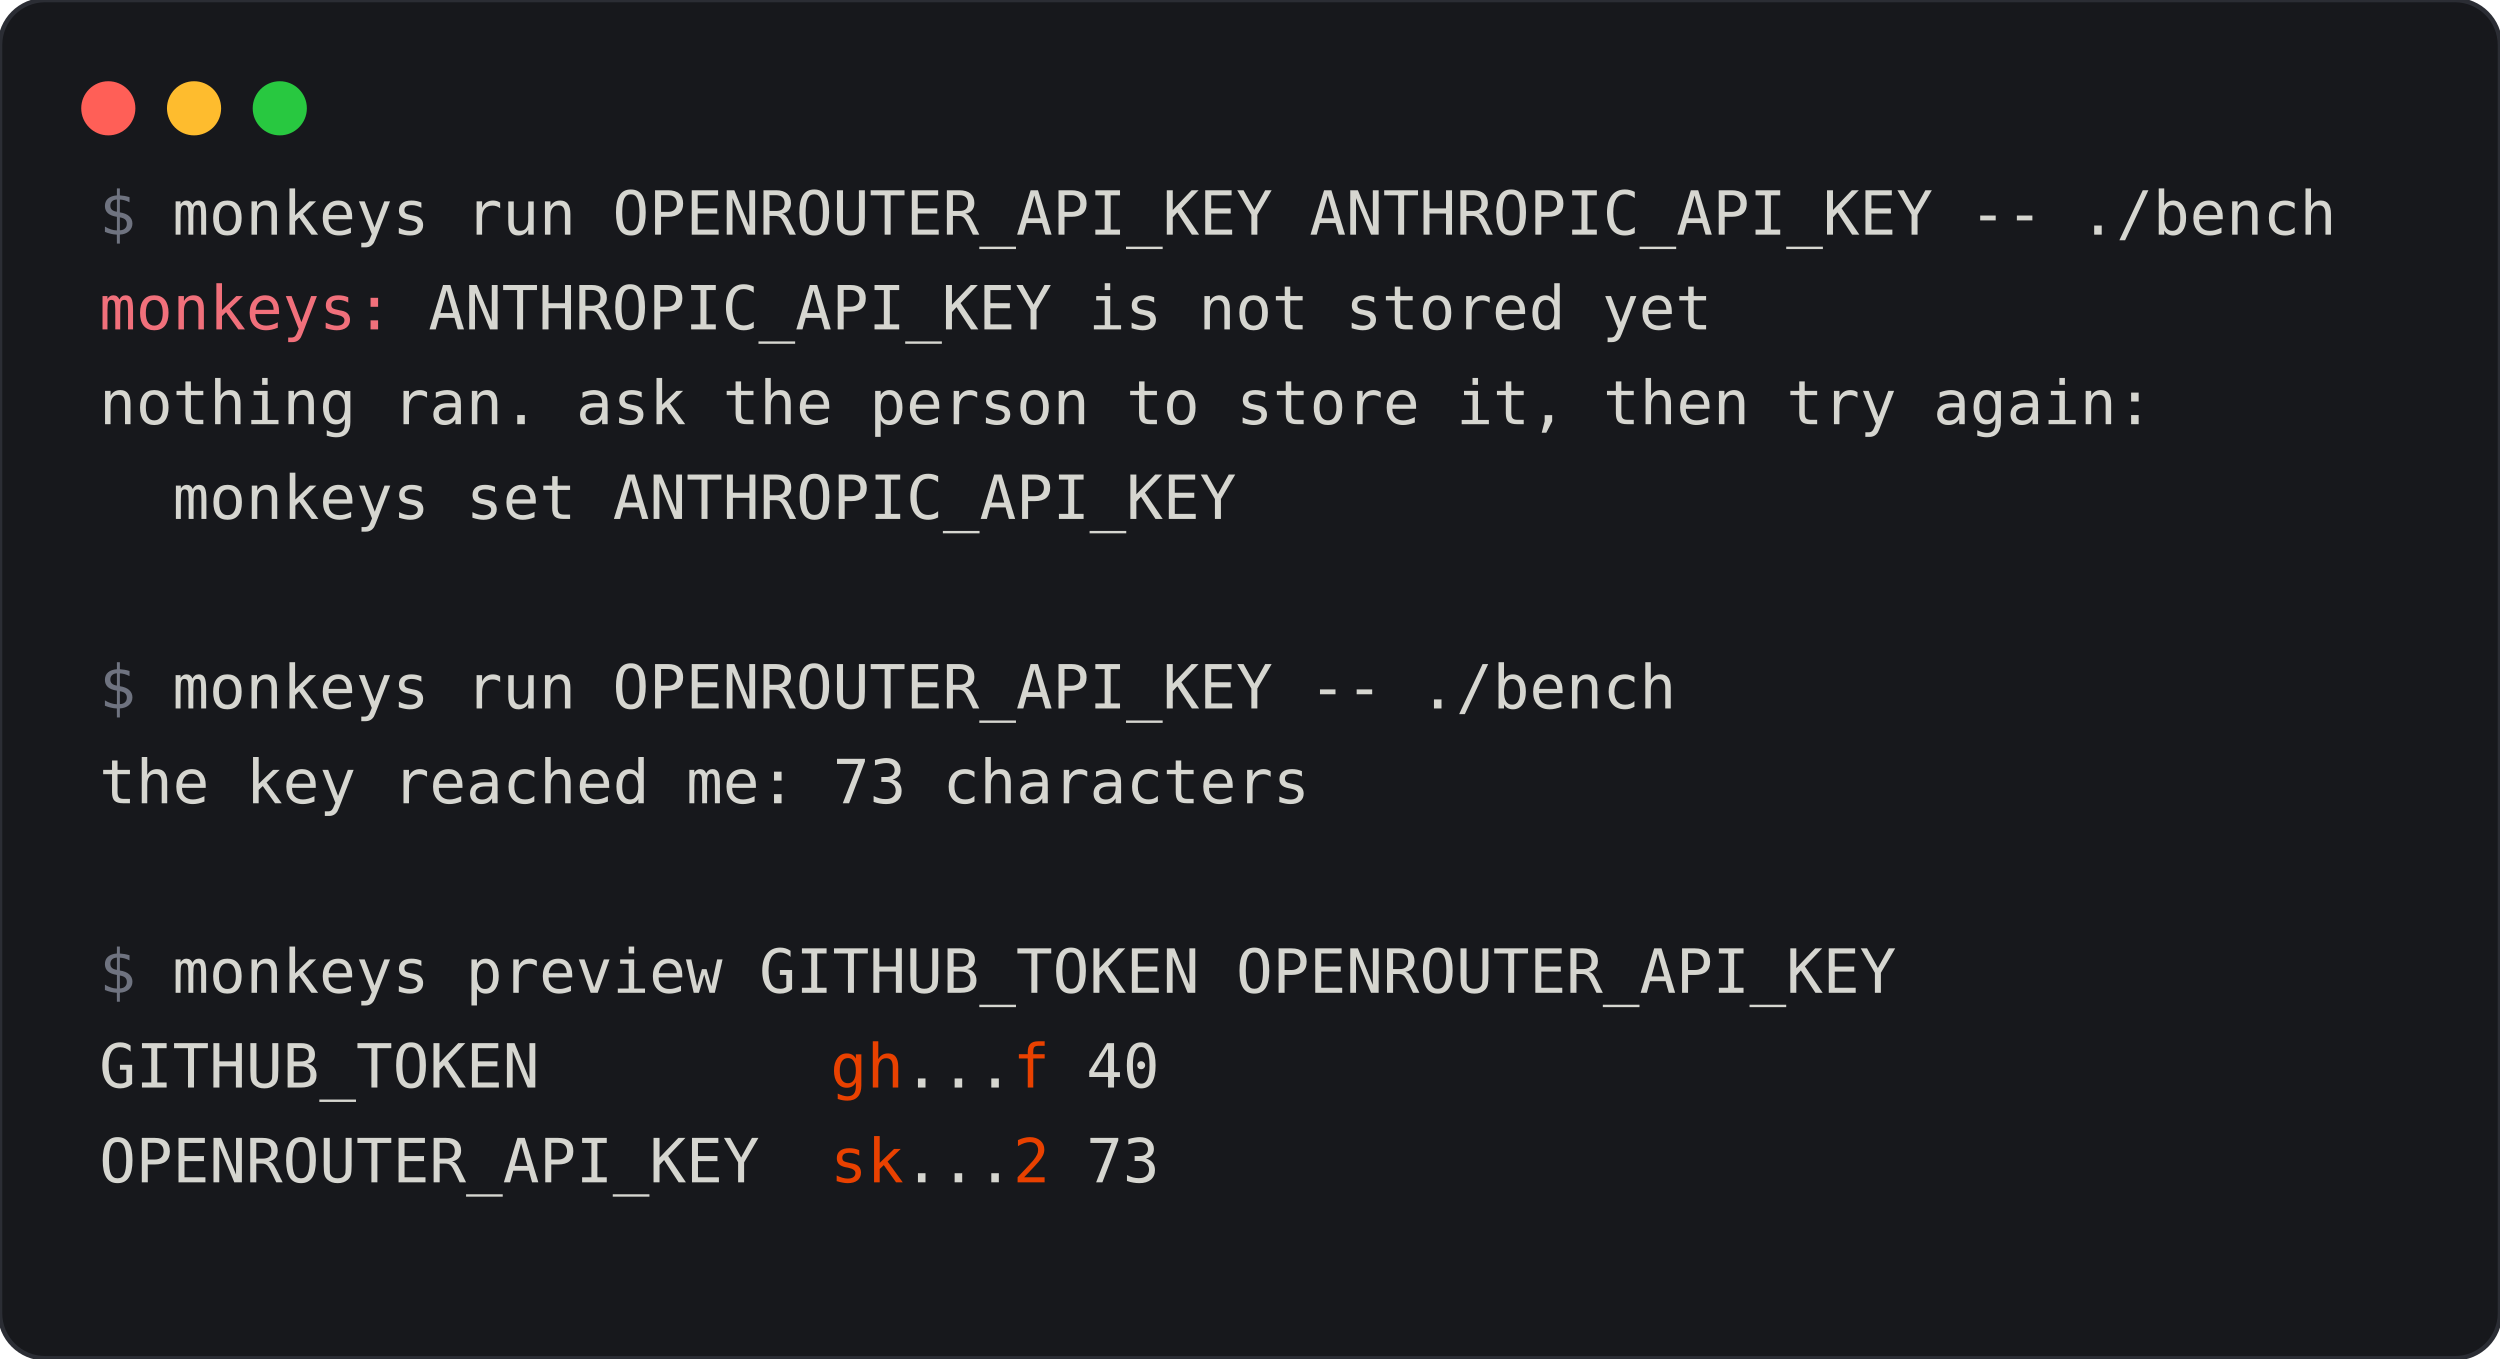
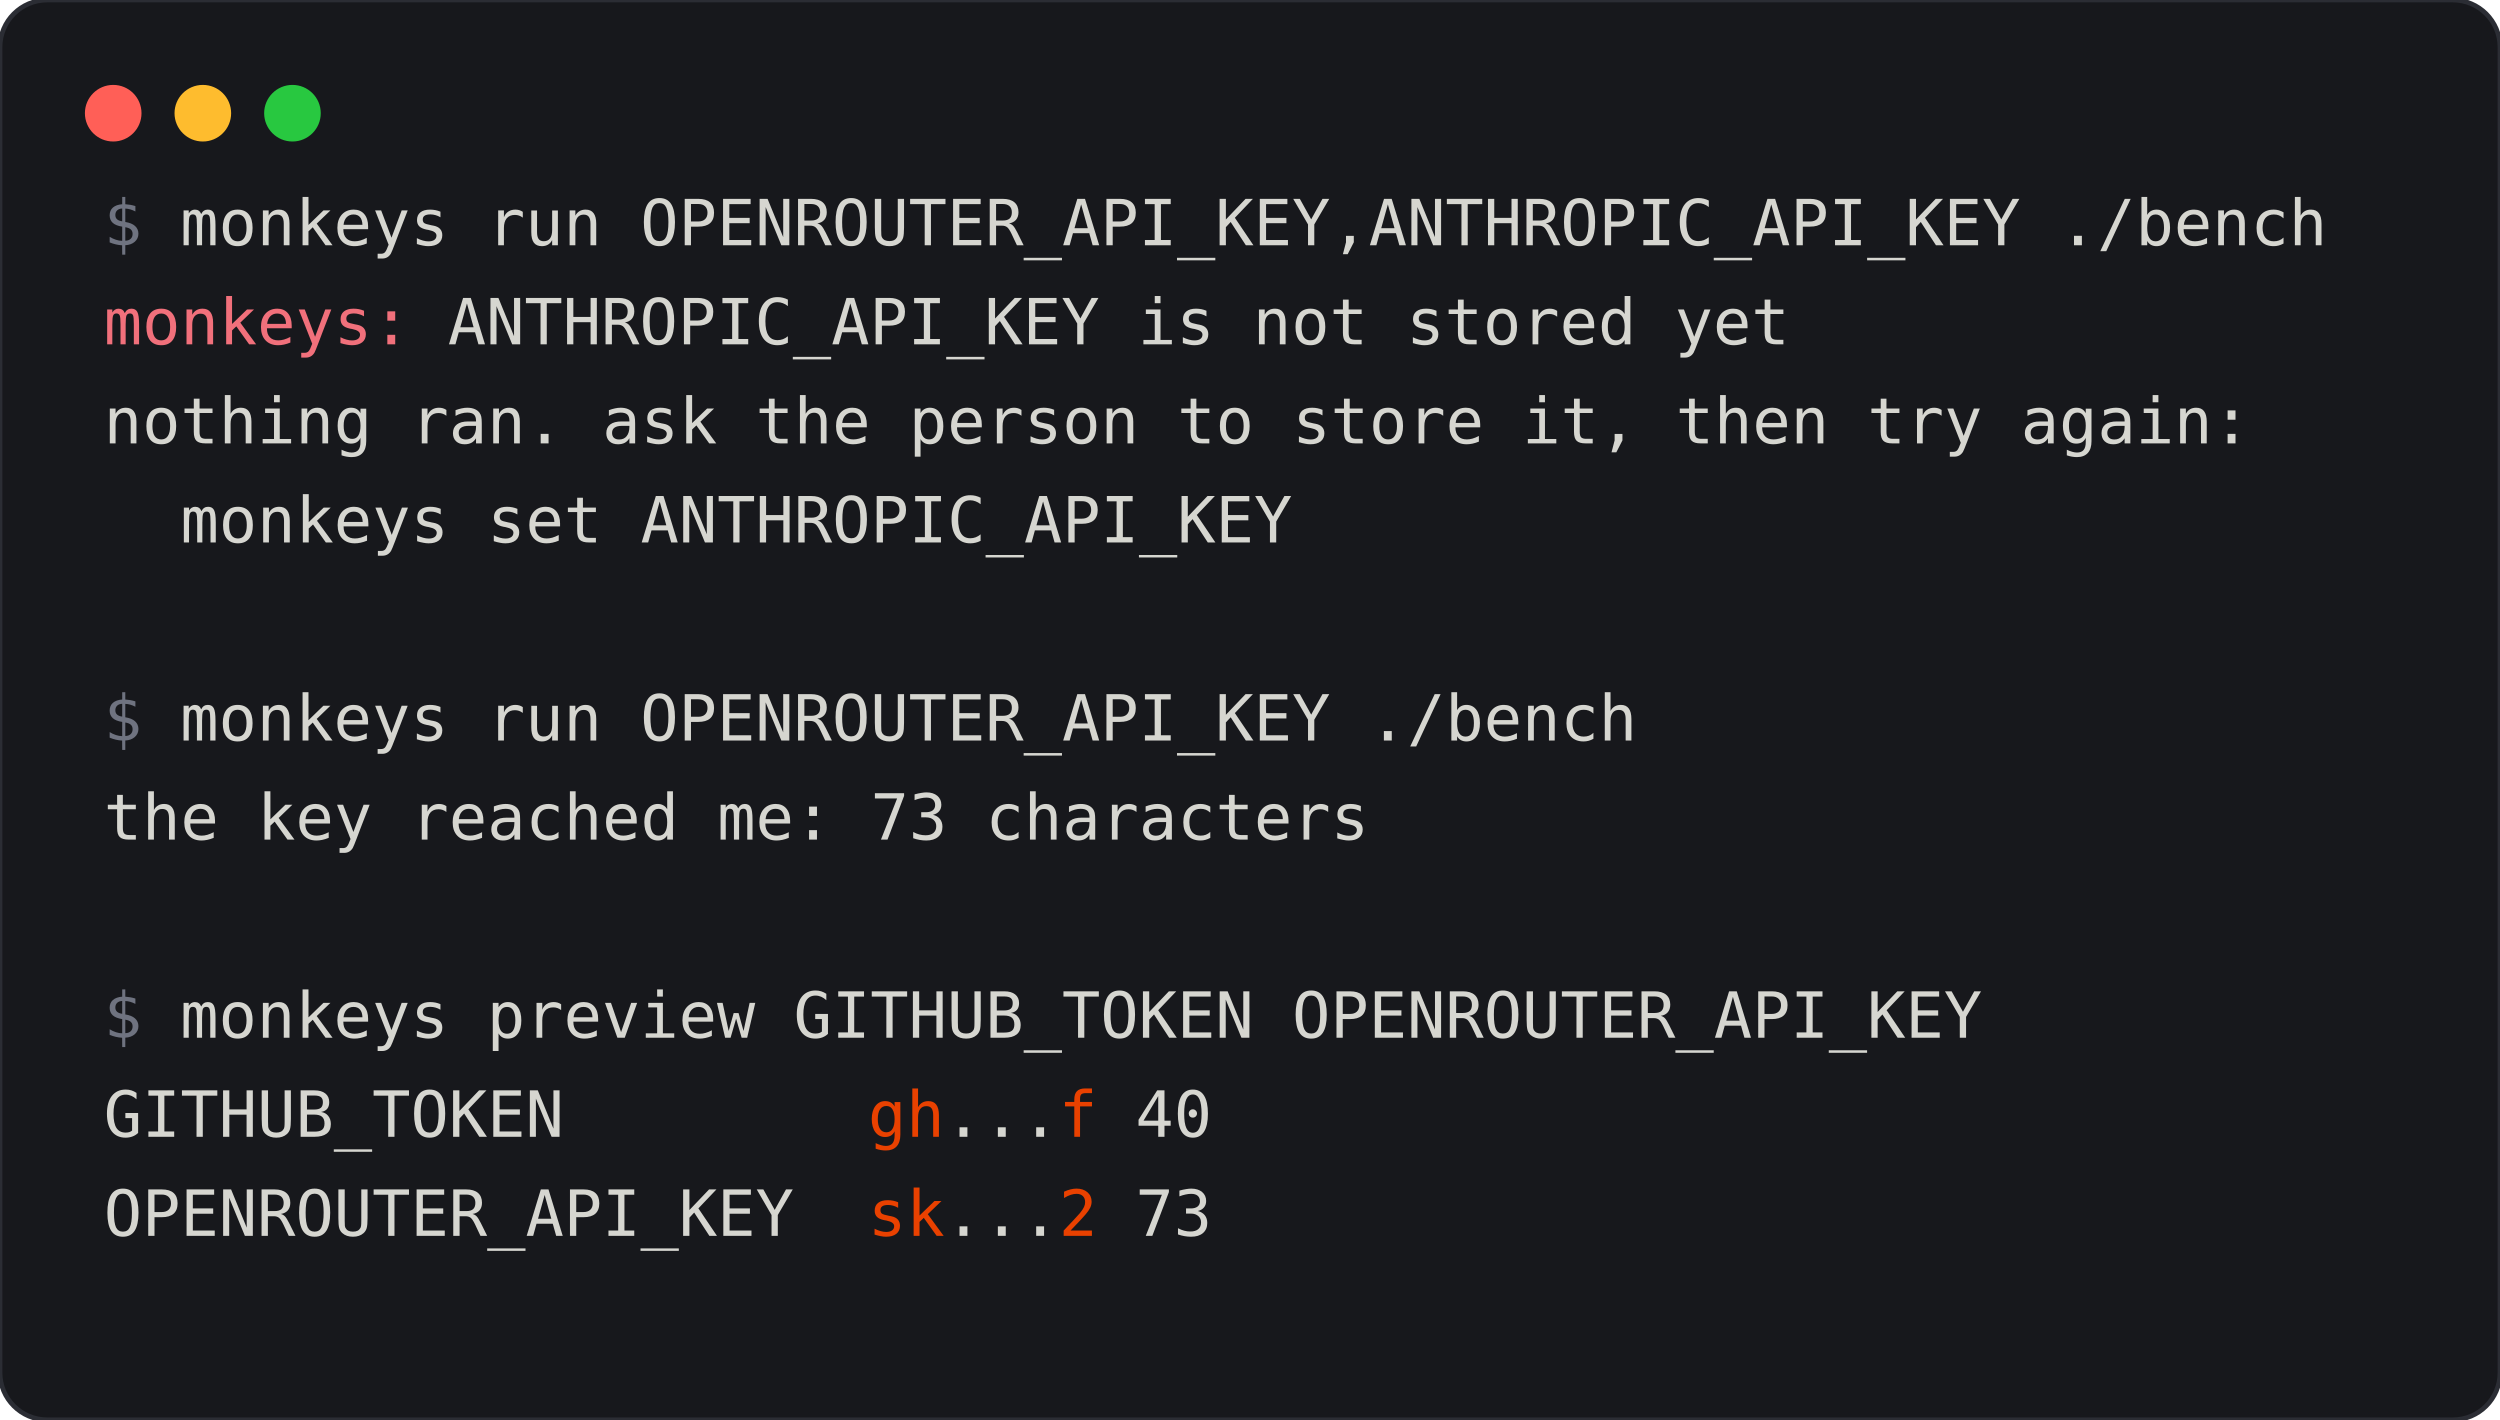
- <svg xmlns="http://www.w3.org/2000/svg" viewBox="0 0 554 301" width="554" height="301" font-family="ui-monospace, SFMono-Regular, Menlo, Consolas, monospace" font-size="13.5">
-   <rect width="554" height="301" rx="10" fill="#17181c" stroke="#2b2d34" />
+ <svg xmlns="http://www.w3.org/2000/svg" viewBox="0 0 530 301" width="530" height="301" font-family="ui-monospace, SFMono-Regular, Menlo, Consolas, monospace" font-size="13.5">
+   <rect width="530" height="301" rx="10" fill="#17181c" stroke="#2b2d34" />
  <circle cx="24" cy="24" r="6" fill="#ff5f57" />
  <circle cx="43" cy="24" r="6" fill="#febc2e" />
  <circle cx="62" cy="24" r="6" fill="#28c840" />
  <text x="22" y="52" fill="#d6d6d0" xml:space="preserve">
    <tspan x="22.0" fill="#6f7380">$ </tspan>
-     <tspan x="38.2">monkeys run OPENROUTER_API_KEY ANTHROPIC_API_KEY -- ./bench</tspan>
+     <tspan x="38.2">monkeys run OPENROUTER_API_KEY,ANTHROPIC_API_KEY ./bench</tspan>
  </text>
  <text x="22" y="73" fill="#d6d6d0" xml:space="preserve">
    <tspan x="22.0" fill="#f1707b">monkeys:</tspan>
    <tspan x="86.8"> ANTHROPIC_API_KEY is not stored yet</tspan>
  </text>
  <text x="22" y="94" fill="#d6d6d0" xml:space="preserve">
    <tspan x="22.0">nothing ran. ask the person to store it, then try again:</tspan>
  </text>
  <text x="22" y="115" fill="#d6d6d0" xml:space="preserve">
    <tspan x="22.0">  monkeys set ANTHROPIC_API_KEY</tspan>
  </text>
  <text x="22" y="157" fill="#d6d6d0" xml:space="preserve">
    <tspan x="22.0" fill="#6f7380">$ </tspan>
-     <tspan x="38.2">monkeys run OPENROUTER_API_KEY -- ./bench</tspan>
+     <tspan x="38.2">monkeys run OPENROUTER_API_KEY ./bench</tspan>
  </text>
  <text x="22" y="178" fill="#d6d6d0" xml:space="preserve">
    <tspan x="22.0">the key reached me: 73 characters</tspan>
  </text>
  <text x="22" y="220" fill="#d6d6d0" xml:space="preserve">
    <tspan x="22.0" fill="#6f7380">$ </tspan>
    <tspan x="38.2">monkeys preview GITHUB_TOKEN OPENROUTER_API_KEY</tspan>
  </text>
  <text x="22" y="241" fill="#d6d6d0" xml:space="preserve">
    <tspan x="22.0">GITHUB_TOKEN        </tspan>
    <tspan x="184.0" fill="#e94100">gh</tspan>
    <tspan x="200.2" opacity="0.55">...</tspan>
    <tspan x="224.5" fill="#e94100">f</tspan>
    <tspan x="232.6"> </tspan>
    <tspan x="240.7" opacity="0.55">40</tspan>
  </text>
  <text x="22" y="262" fill="#d6d6d0" xml:space="preserve">
    <tspan x="22.0">OPENROUTER_API_KEY  </tspan>
    <tspan x="184.0" fill="#e94100">sk</tspan>
    <tspan x="200.2" opacity="0.55">...</tspan>
    <tspan x="224.5" fill="#e94100">2</tspan>
    <tspan x="232.6"> </tspan>
    <tspan x="240.7" opacity="0.55">73</tspan>
  </text>
</svg>
